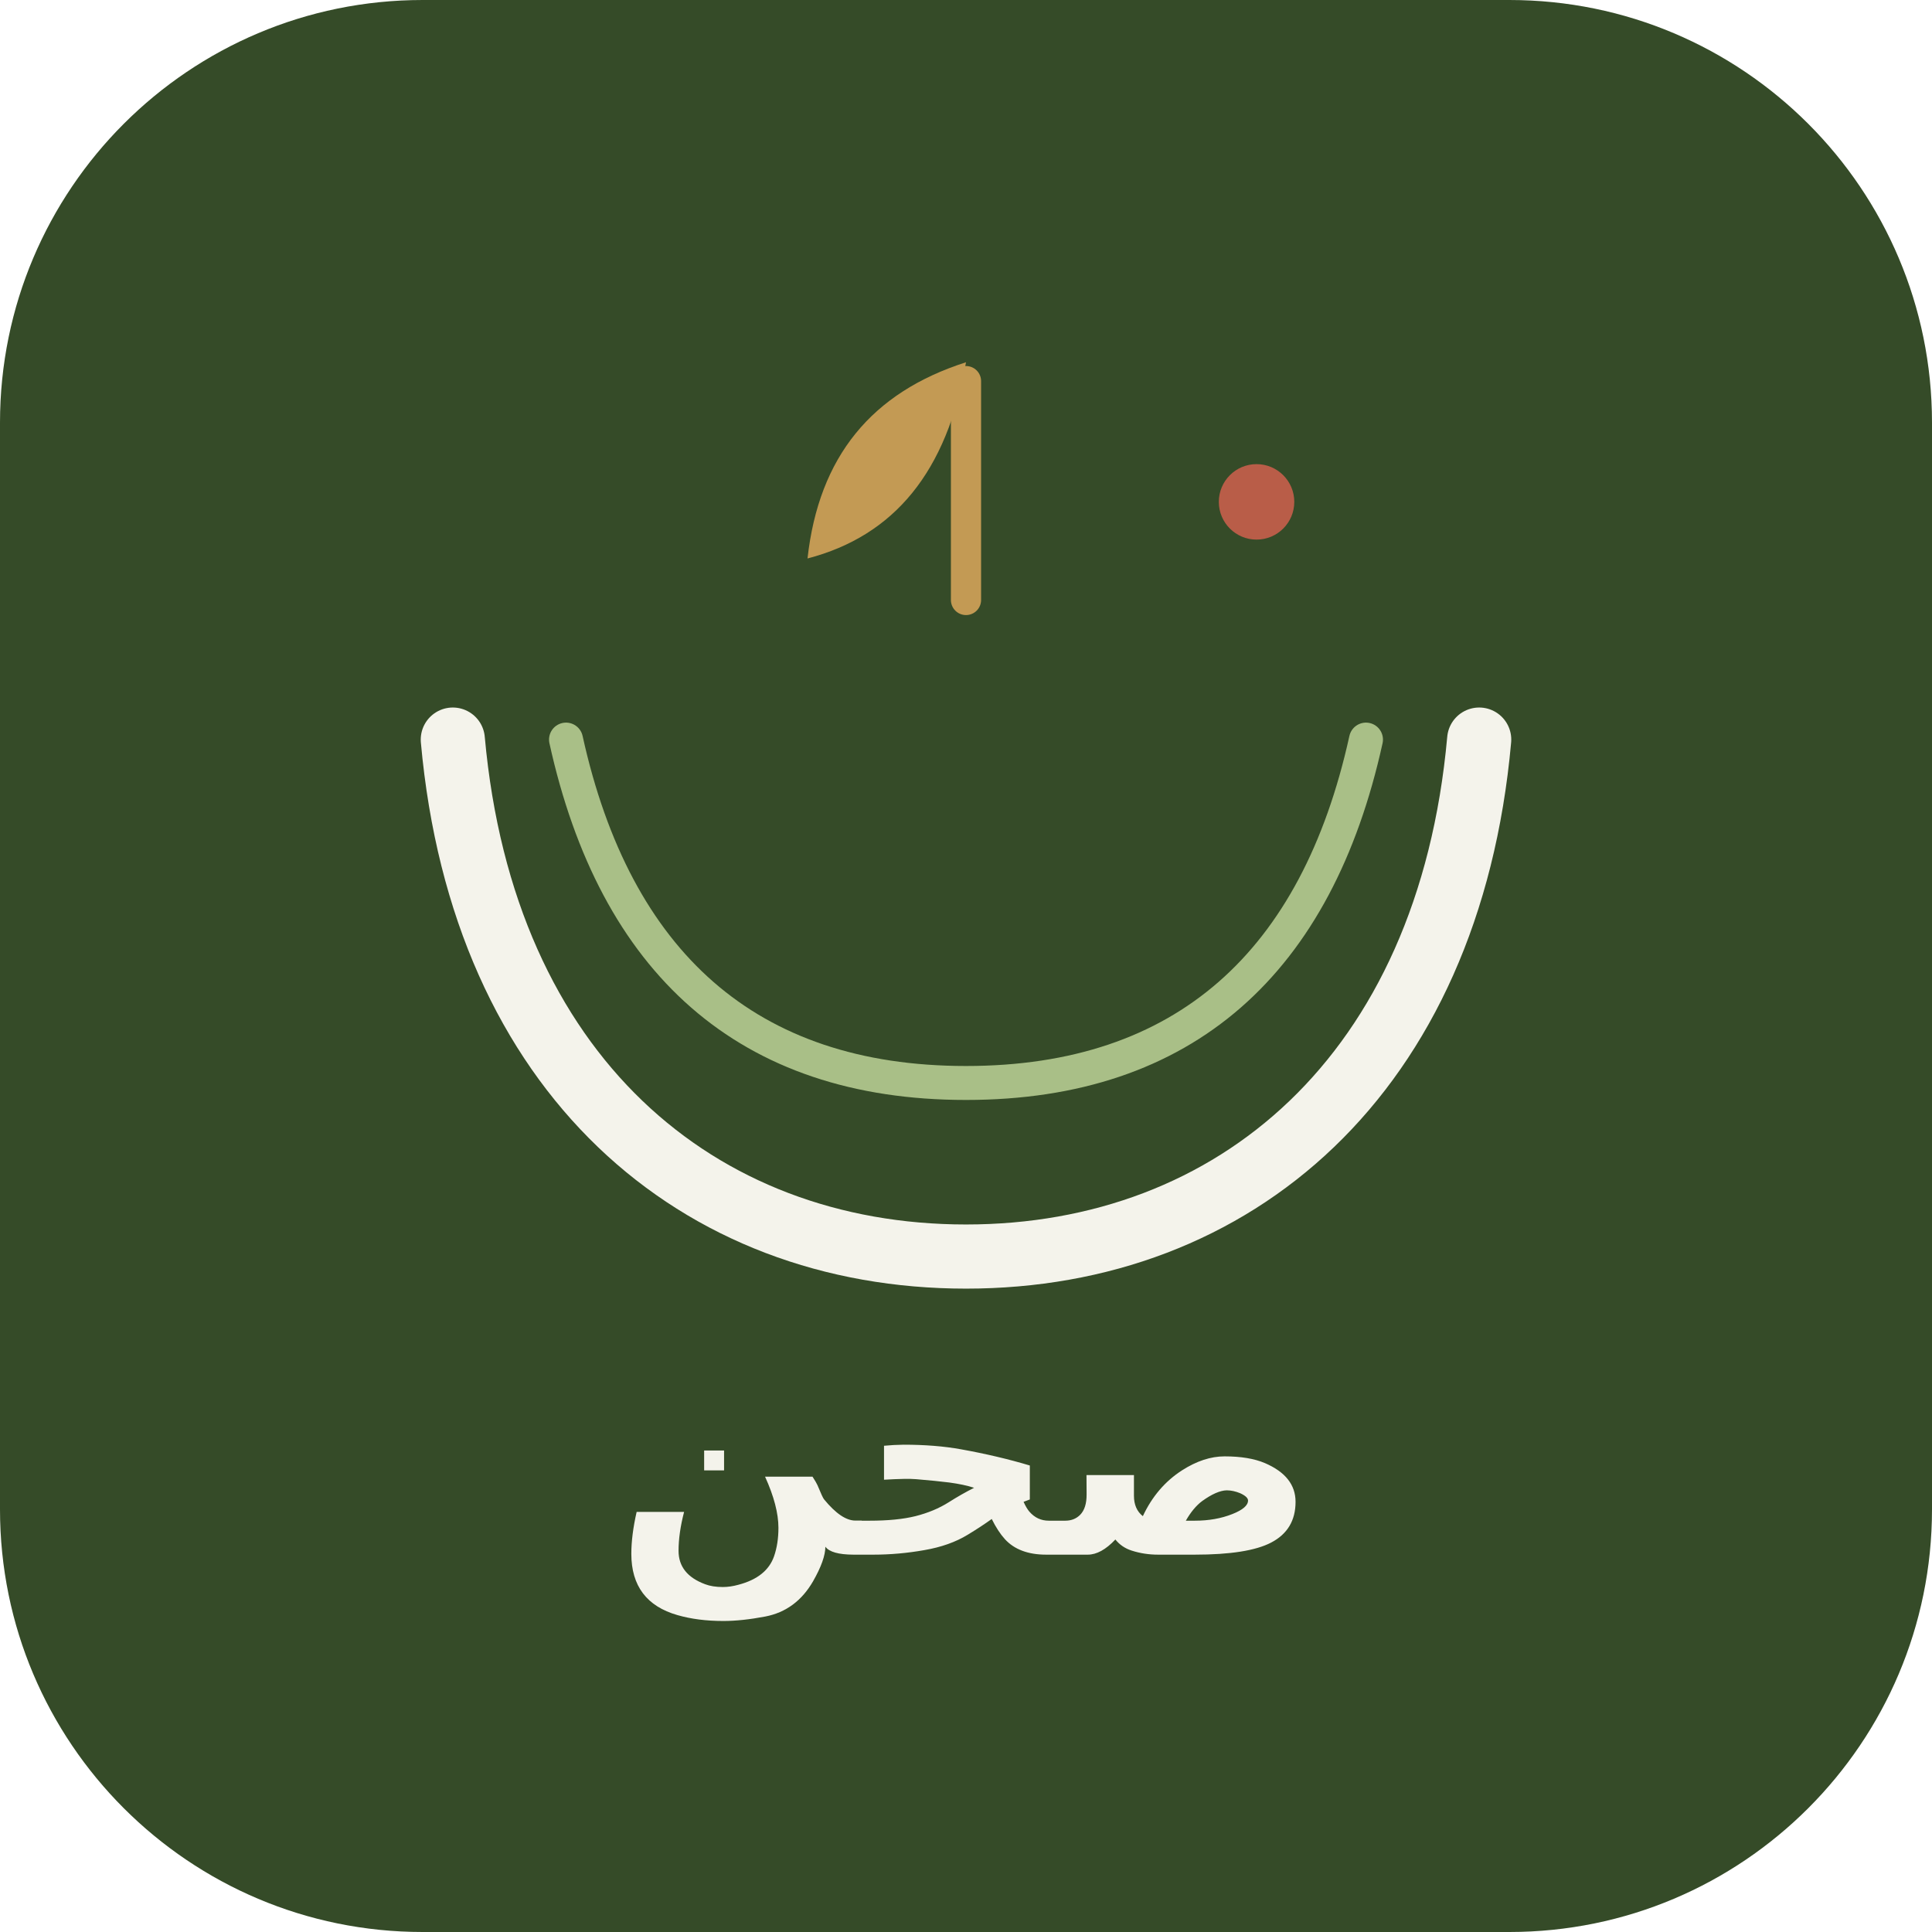
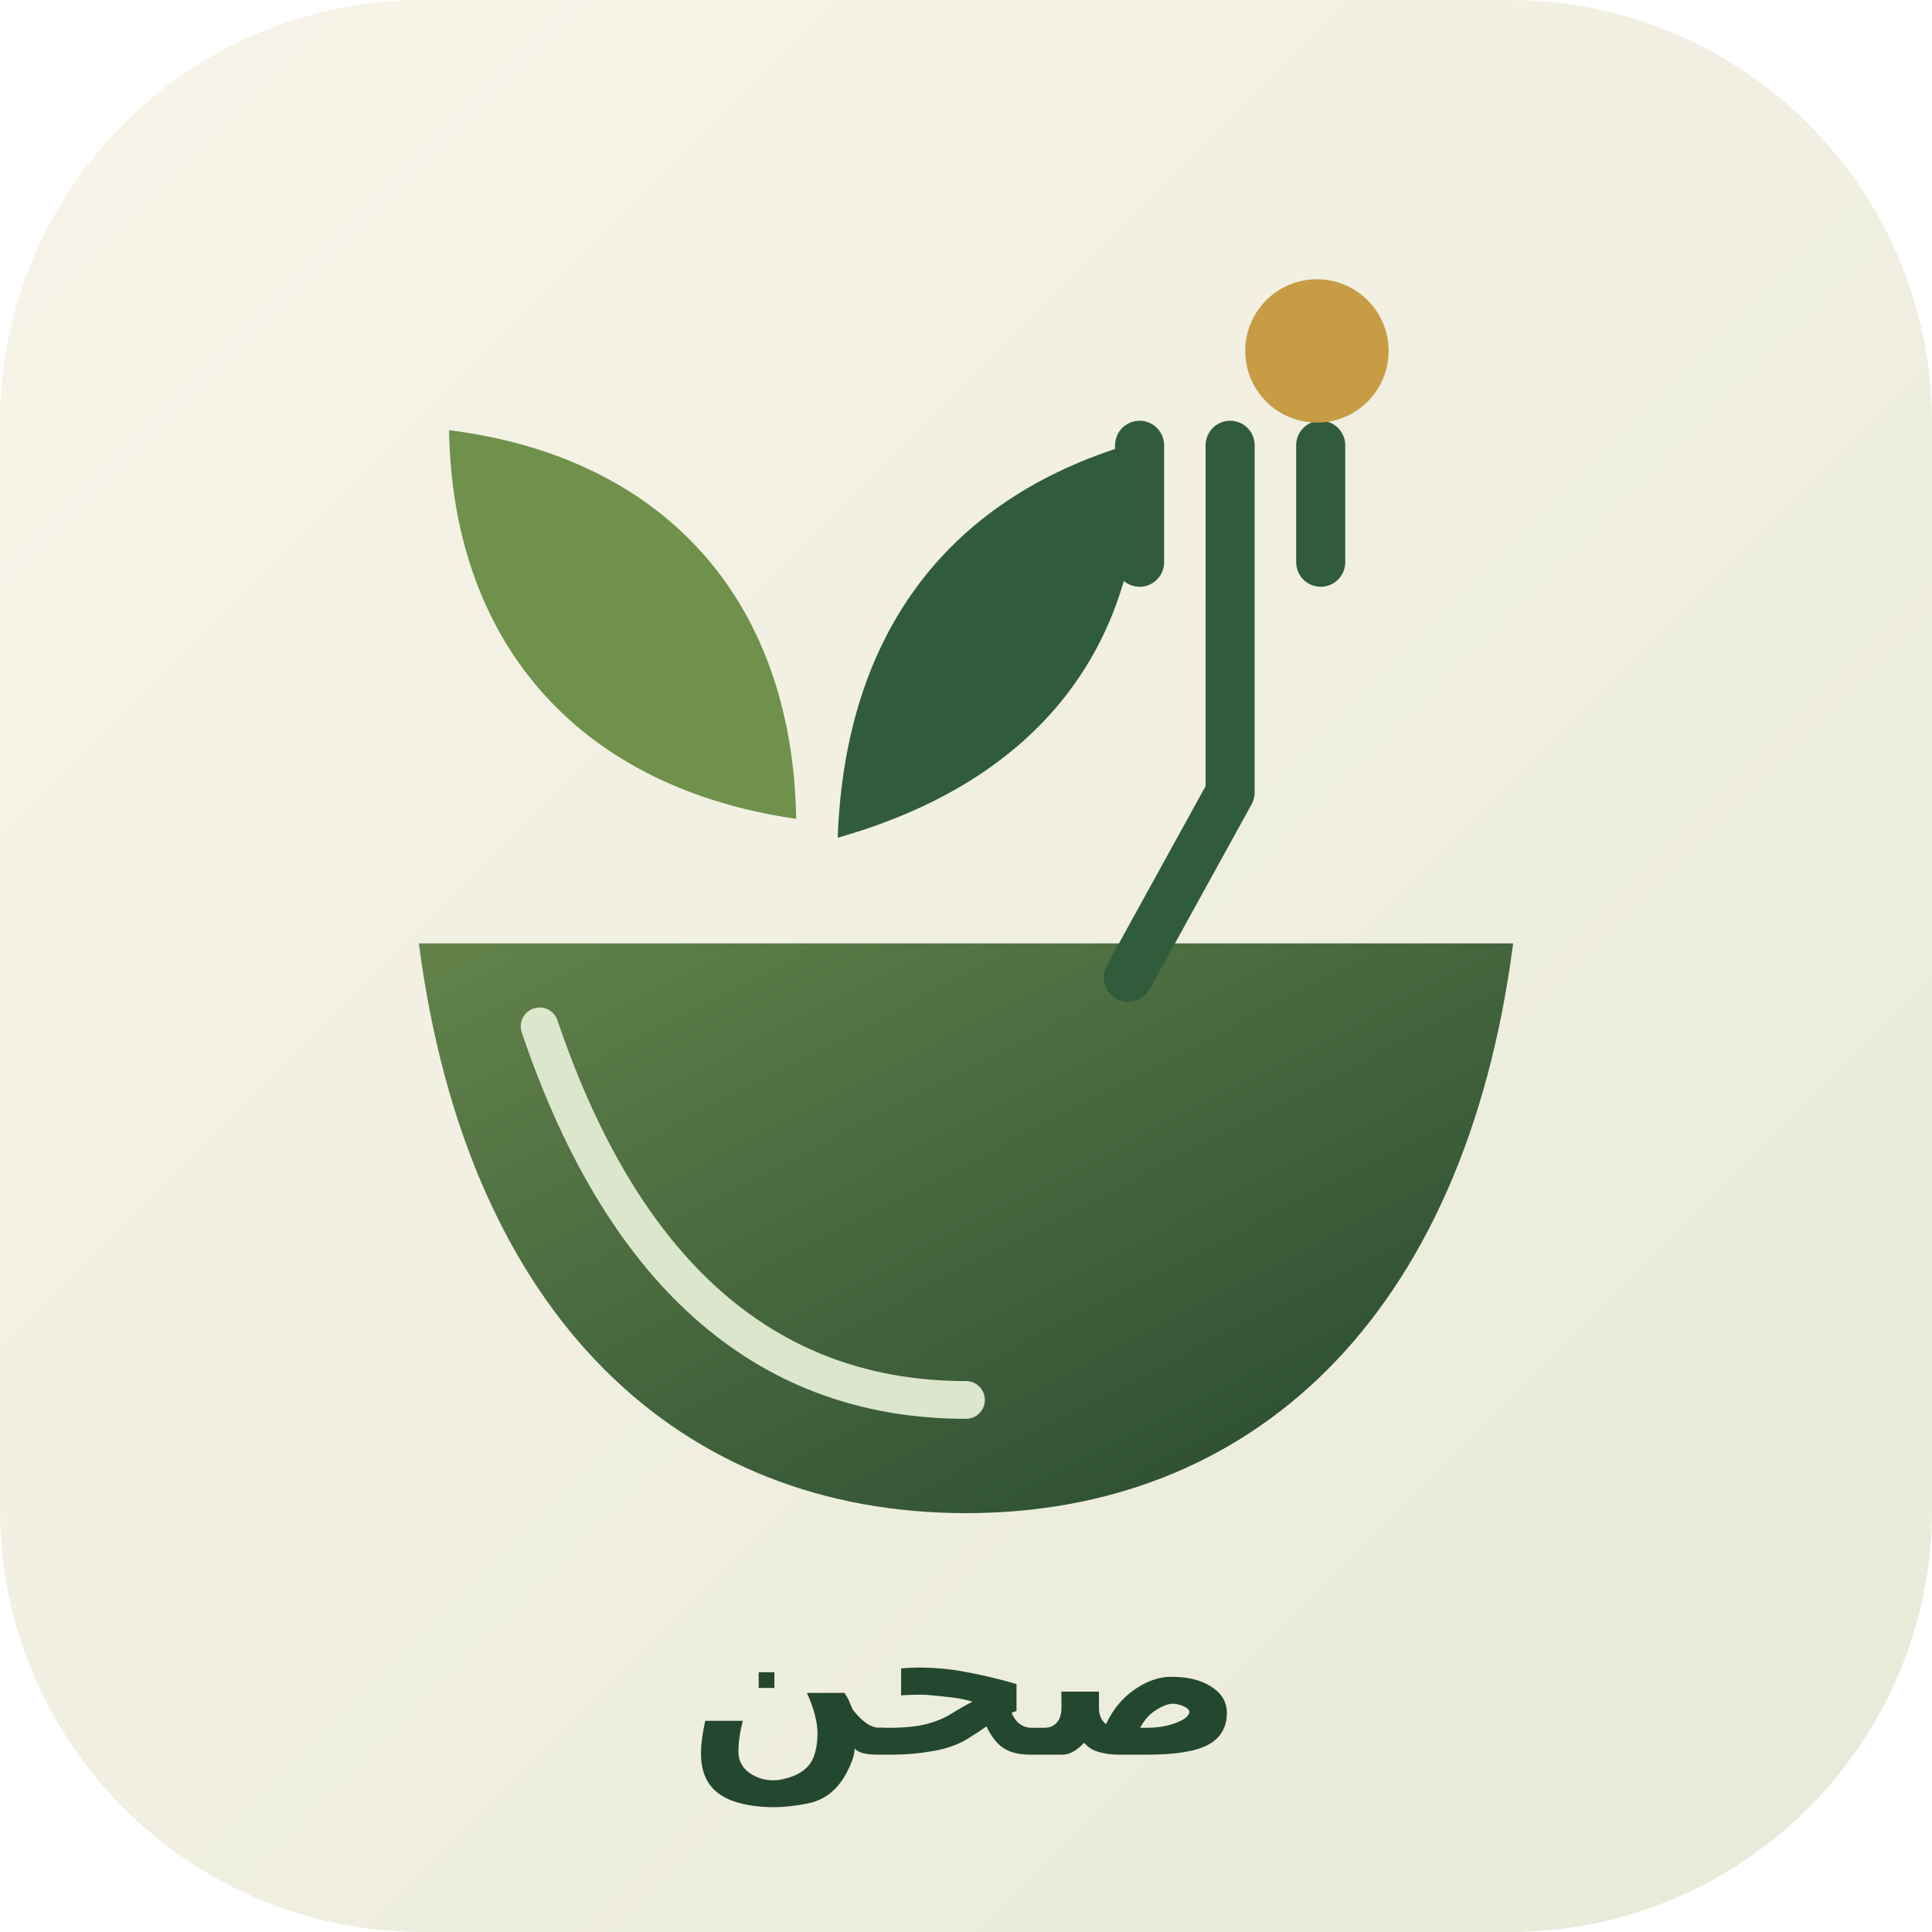
<svg xmlns="http://www.w3.org/2000/svg" viewBox="0 0 512 512" role="img" aria-labelledby="title desc">
-   <rect width="512" height="512" rx="112" fill="#354b28" />
-   <path d="M120 196c8 89 65 137 136 137s128-48 136-137" fill="none" stroke="#f4f3eb" stroke-width="17" stroke-linecap="round" />
-   <path d="M150 196c13 59 48 91 106 91s93-32 106-91" fill="none" stroke="#a9bf87" stroke-width="9" stroke-linecap="round" />
-   <path d="M256 96c-5 29-19 46-42 52 3-27 17-44 42-52Z" fill="#c39a54" />
-   <path d="M256 101v58" stroke="#c39a54" stroke-width="8" stroke-linecap="round" />
-   <circle cx="333" cy="133" r="10" fill="#b95d48" />
-   <text x="256" y="412" text-anchor="middle" direction="rtl" font-family="Tahoma,Arial,sans-serif" font-size="72" font-weight="800" fill="#f4f3eb">صحن</text>
+   <defs>
+     <linearGradient id="bg" x1="0" y1="0" x2="1" y2="1">
+       <stop stop-color="#f8f4e9" />
+       <stop offset="1" stop-color="#e8ead9" />
+     </linearGradient>
+     <linearGradient id="green" x1="0" y1="0" x2="1" y2="1">
+       <stop stop-color="#63834a" />
+       <stop offset="1" stop-color="#24472f" />
+     </linearGradient>
+   </defs>
+   <rect width="512" height="512" rx="112" fill="url(#bg)" />
+   <path d="M111 250c13 100 70 151 145 151s132-51 145-151Z" fill="url(#green)" />
+   <path d="M143 272c23 68 62 99 113 99" fill="none" stroke="#dce6cc" stroke-width="10" stroke-linecap="round" />
+   <path d="M211 217c-56-8-91-45-92-103 56 7 91 44 92 103Z" fill="#6f914b" />
+   <path d="M222 222c2-55 30-91 80-105 2 54-27 90-80 105Z" fill="#315c3b" />
+   <path d="M326 118v92m-24-92v31m48-31v31m-24 61-27 49" fill="none" stroke="#315c3b" stroke-width="13" stroke-linecap="round" stroke-linejoin="round" />
+   <circle cx="349" cy="93" r="19" fill="#c89c45" />
+   <text x="256" y="465" text-anchor="middle" direction="rtl" font-family="Tahoma,Arial,sans-serif" font-size="57" font-weight="800" fill="#24472f">صحن</text>
</svg>
